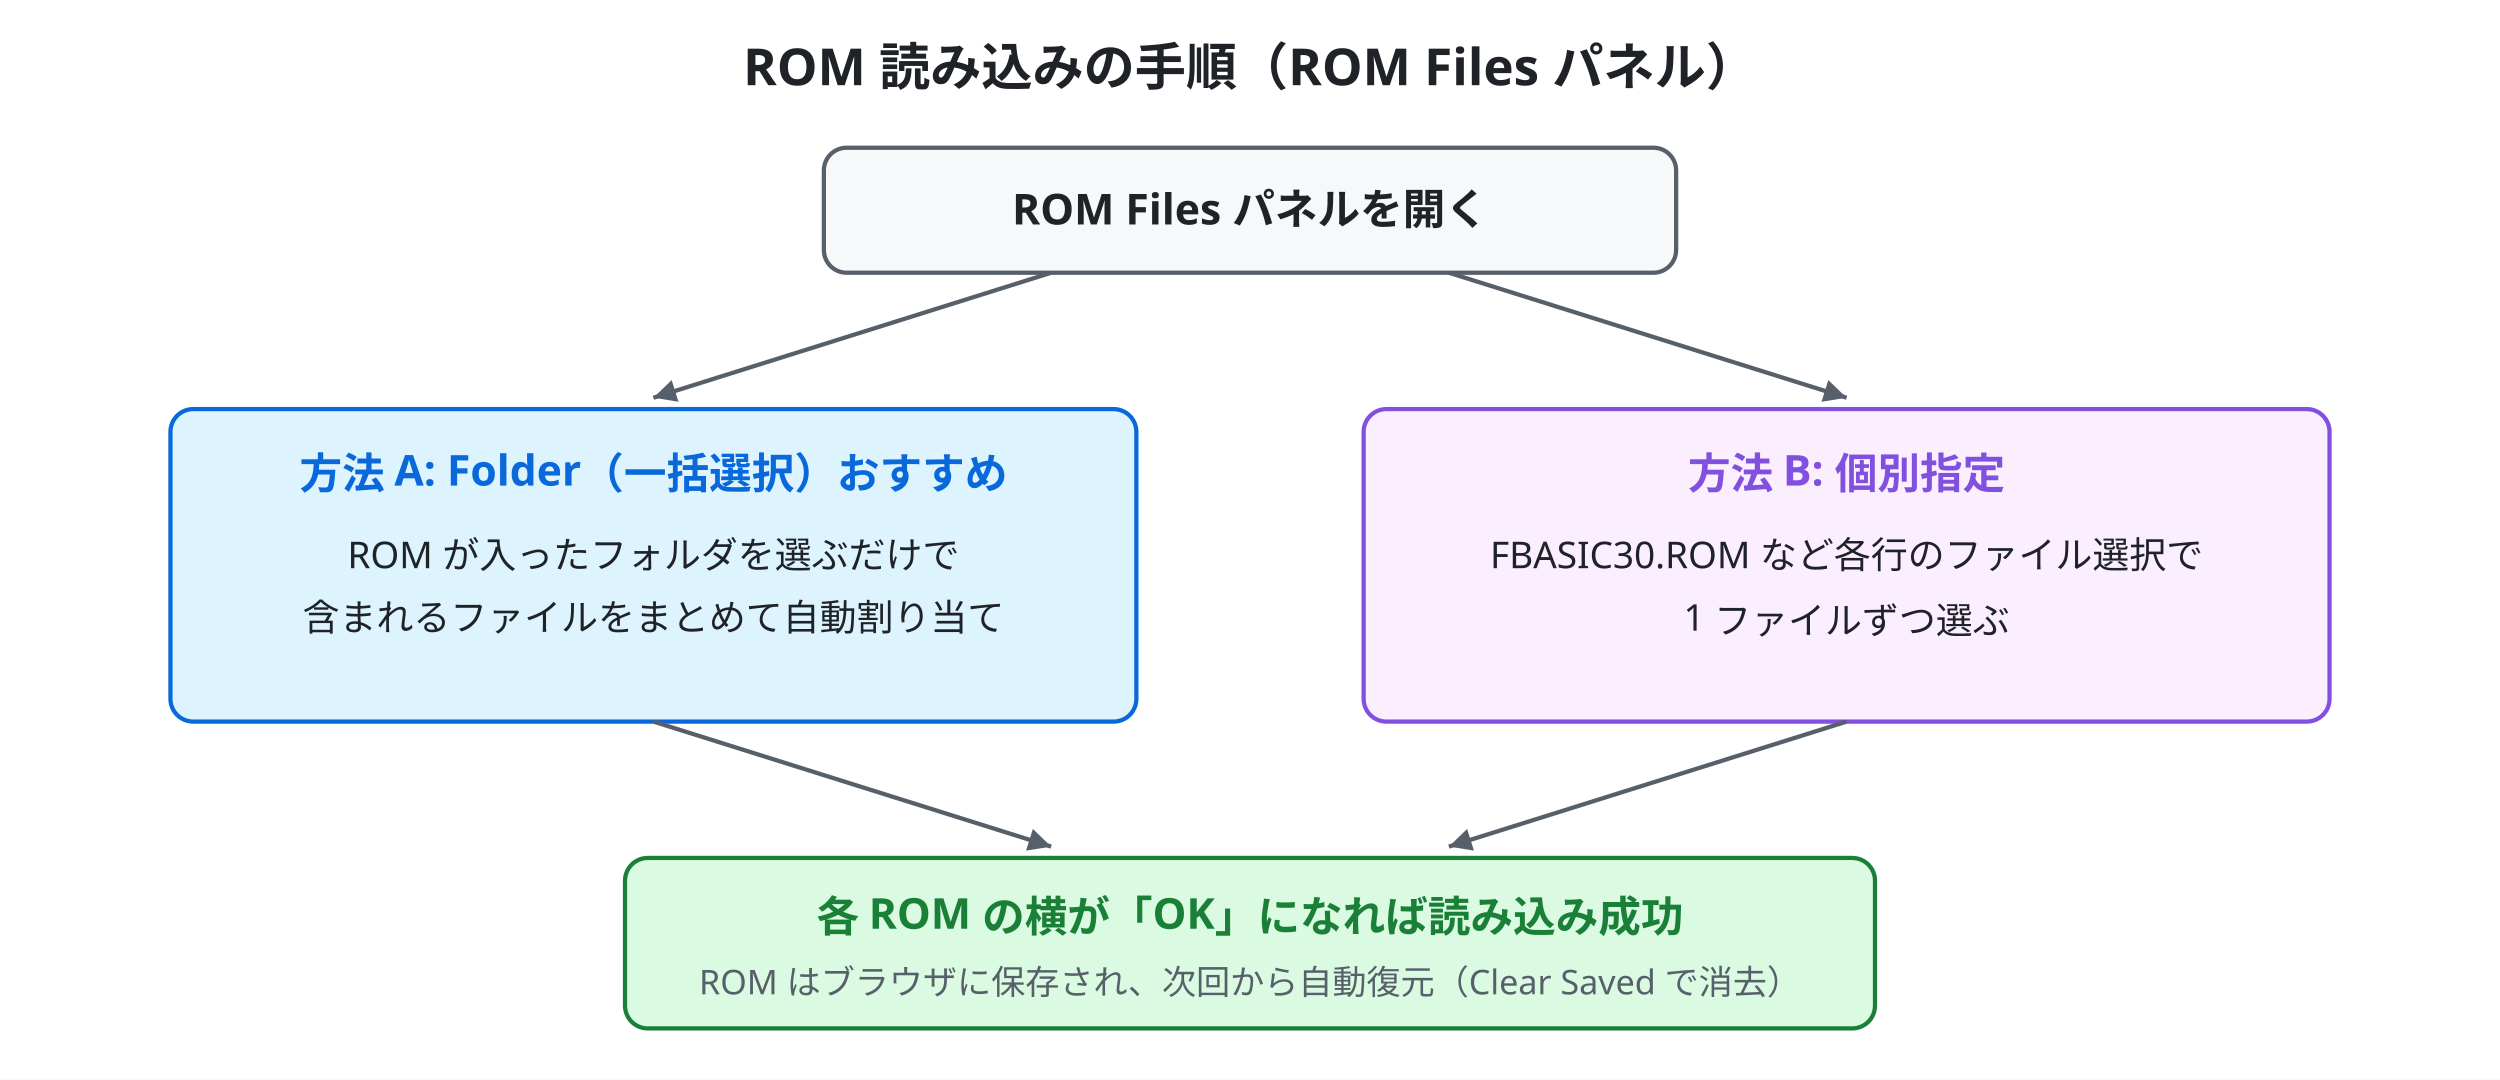
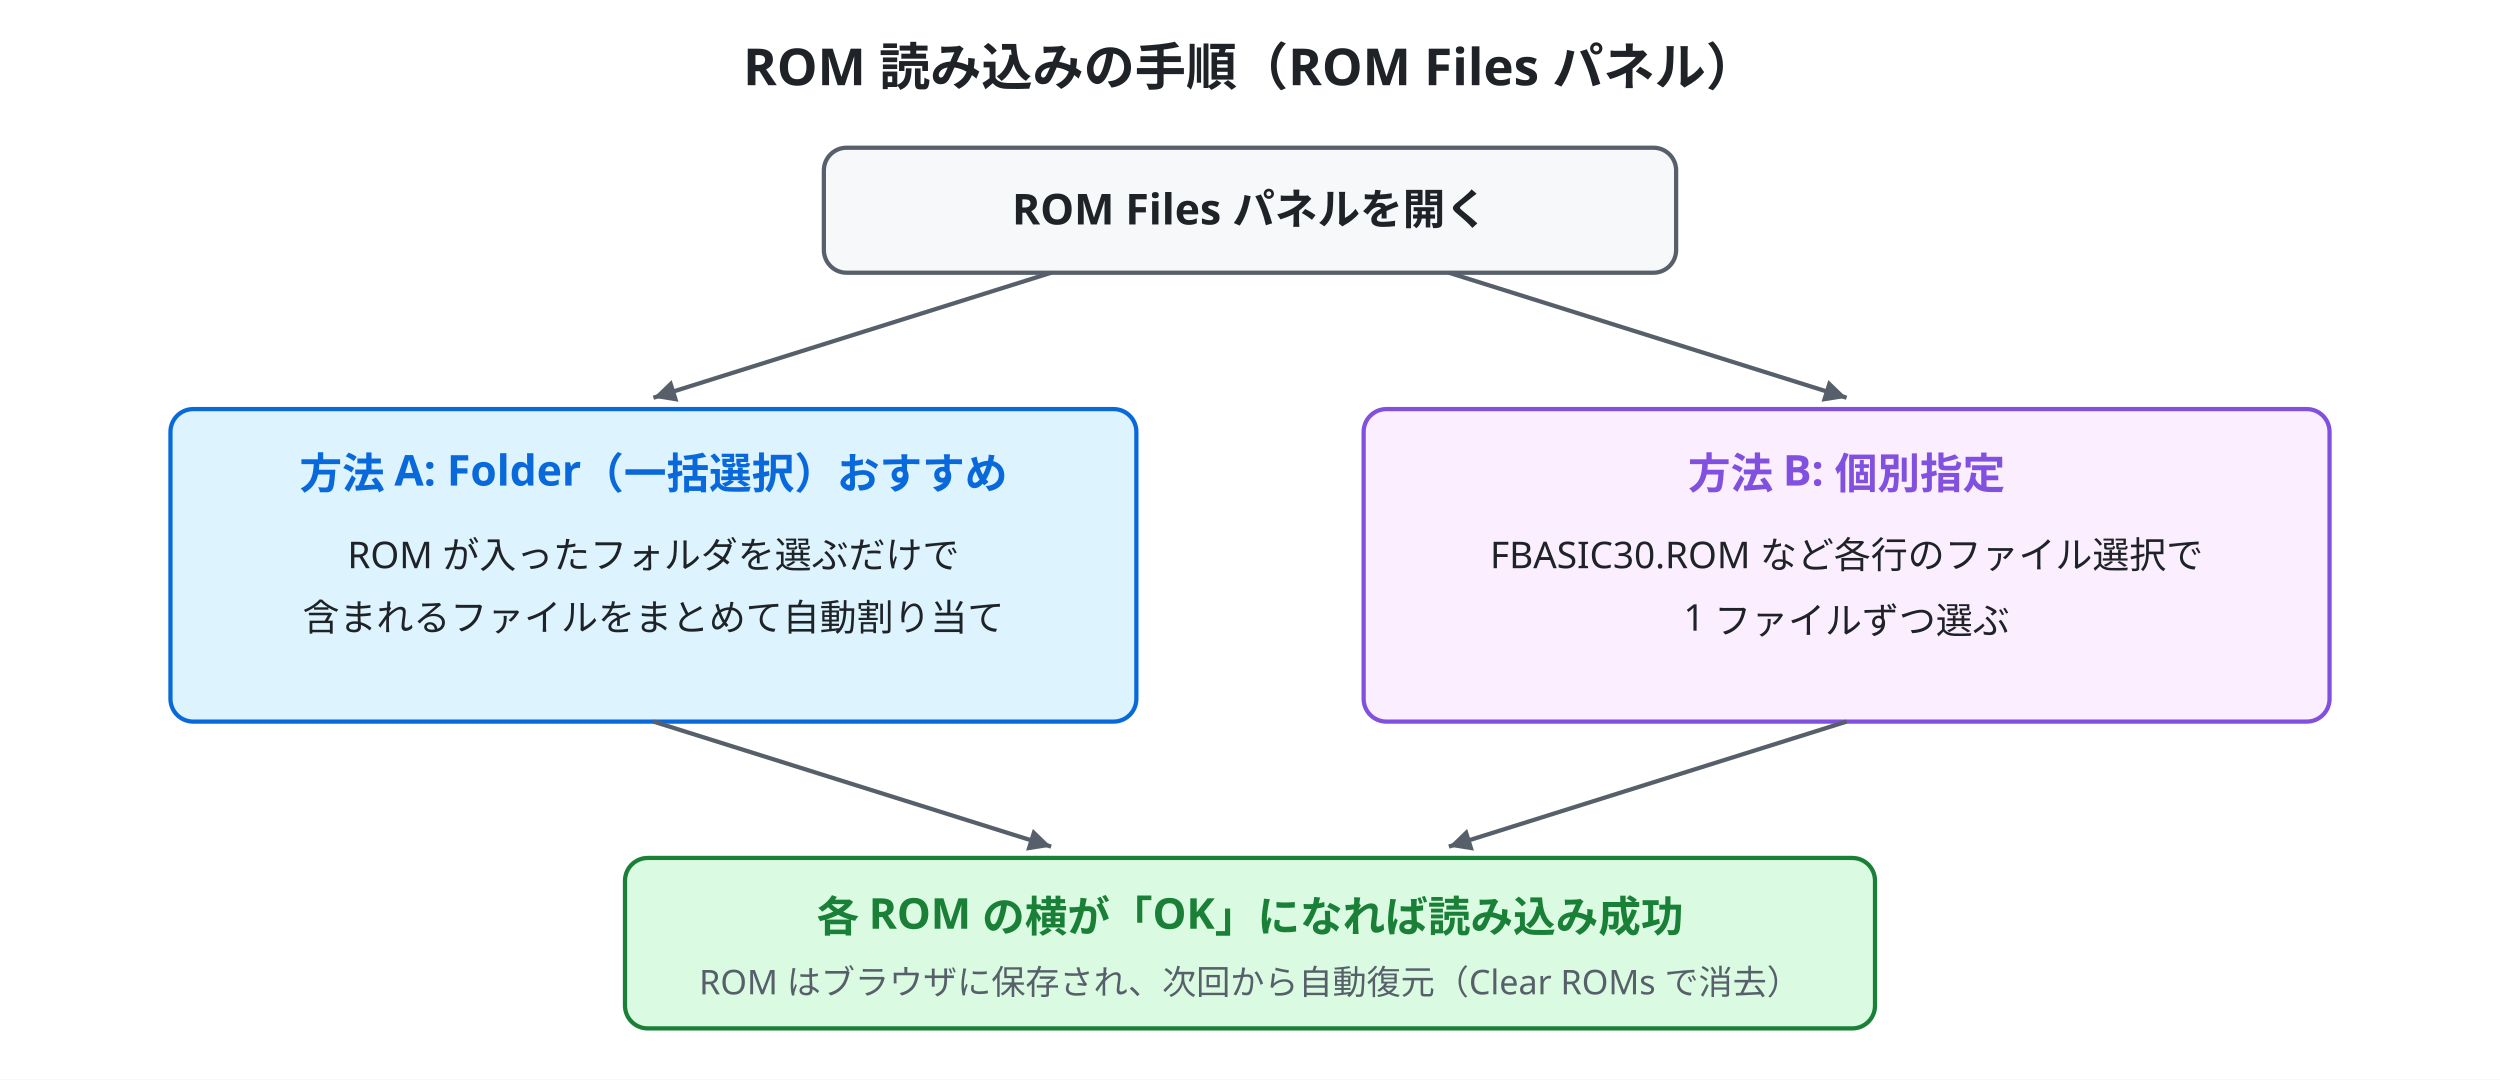
<svg xmlns="http://www.w3.org/2000/svg" viewBox="0 0 880 380" width="880" height="380">
  <defs>
    <marker id="ah" markerWidth="10" markerHeight="10" refX="8" refY="4" orient="auto" markerUnits="userSpaceOnUse">
      <path d="M0,0 L8,4 L0,8 z" fill="#57606a" />
    </marker>
  </defs>
  <rect x="0" y="0" width="880" height="380" fill="#ffffff" />
  <text x="440" y="30" font-family="sans-serif" font-size="18" font-weight="bold" fill="#1f2328" text-anchor="middle">ROM 読み込みの手順（ROM Files パネル）</text>
  <rect x="290" y="52" width="300" height="44" rx="8" fill="#f6f8fa" stroke="#57606a" stroke-width="1.5" />
  <text x="440" y="79" font-family="sans-serif" font-size="15" font-weight="bold" fill="#1f2328" text-anchor="middle">ROM Files パネルを開く</text>
  <line x1="370" y1="96" x2="230" y2="140" stroke="#57606a" stroke-width="1.5" marker-end="url(#ah)" />
  <line x1="510" y1="96" x2="650" y2="140" stroke="#57606a" stroke-width="1.5" marker-end="url(#ah)" />
  <rect x="60" y="144" width="340" height="110" rx="8" fill="#ddf4ff" stroke="#0969da" stroke-width="1.5" />
  <text x="230" y="172" font-family="sans-serif" font-size="15" font-weight="bold" fill="#0969da" text-anchor="middle">方法 A: Folder（一括選択）おすすめ</text>
  <text x="230" y="200" font-family="sans-serif" font-size="13" fill="#1f2328" text-anchor="middle">ROM が入ったフォルダを選ぶだけで</text>
  <text x="230" y="222" font-family="sans-serif" font-size="13" fill="#1f2328" text-anchor="middle">含まれるファイルをまとめて自動割り当て</text>
  <rect x="480" y="144" width="340" height="110" rx="8" fill="#fbefff" stroke="#8250df" stroke-width="1.5" />
  <text x="650" y="172" font-family="sans-serif" font-size="15" font-weight="bold" fill="#8250df" text-anchor="middle">方法 B: 個別指定</text>
  <text x="650" y="200" font-family="sans-serif" font-size="13" fill="#1f2328" text-anchor="middle">FBASIC30.ROM など各行のファイル選択で</text>
  <text x="650" y="222" font-family="sans-serif" font-size="13" fill="#1f2328" text-anchor="middle">1 ファイルずつ選ぶ</text>
  <line x1="230" y1="254" x2="370" y2="298" stroke="#57606a" stroke-width="1.5" marker-end="url(#ah)" />
  <line x1="650" y1="254" x2="510" y2="298" stroke="#57606a" stroke-width="1.5" marker-end="url(#ah)" />
  <rect x="220" y="302" width="440" height="60" rx="8" fill="#dafbe1" stroke="#1a7f37" stroke-width="1.5" />
  <text x="440" y="328" font-family="sans-serif" font-size="15" font-weight="bold" fill="#1a7f37" text-anchor="middle">各 ROM の横が「OK」になれば読み込み成功</text>
-   <text x="440" y="350" font-family="sans-serif" font-size="12" fill="#57606a" text-anchor="middle">ROM はブラウザに保存され、次回から自動復元（Clear Saved で消去）</text>
+   <text x="440" y="350" font-family="sans-serif" font-size="12" fill="#57606a" text-anchor="middle">ROM はブラウザに保存され、次回から自動復元（Clear ROMs で消去）</text>
</svg>
